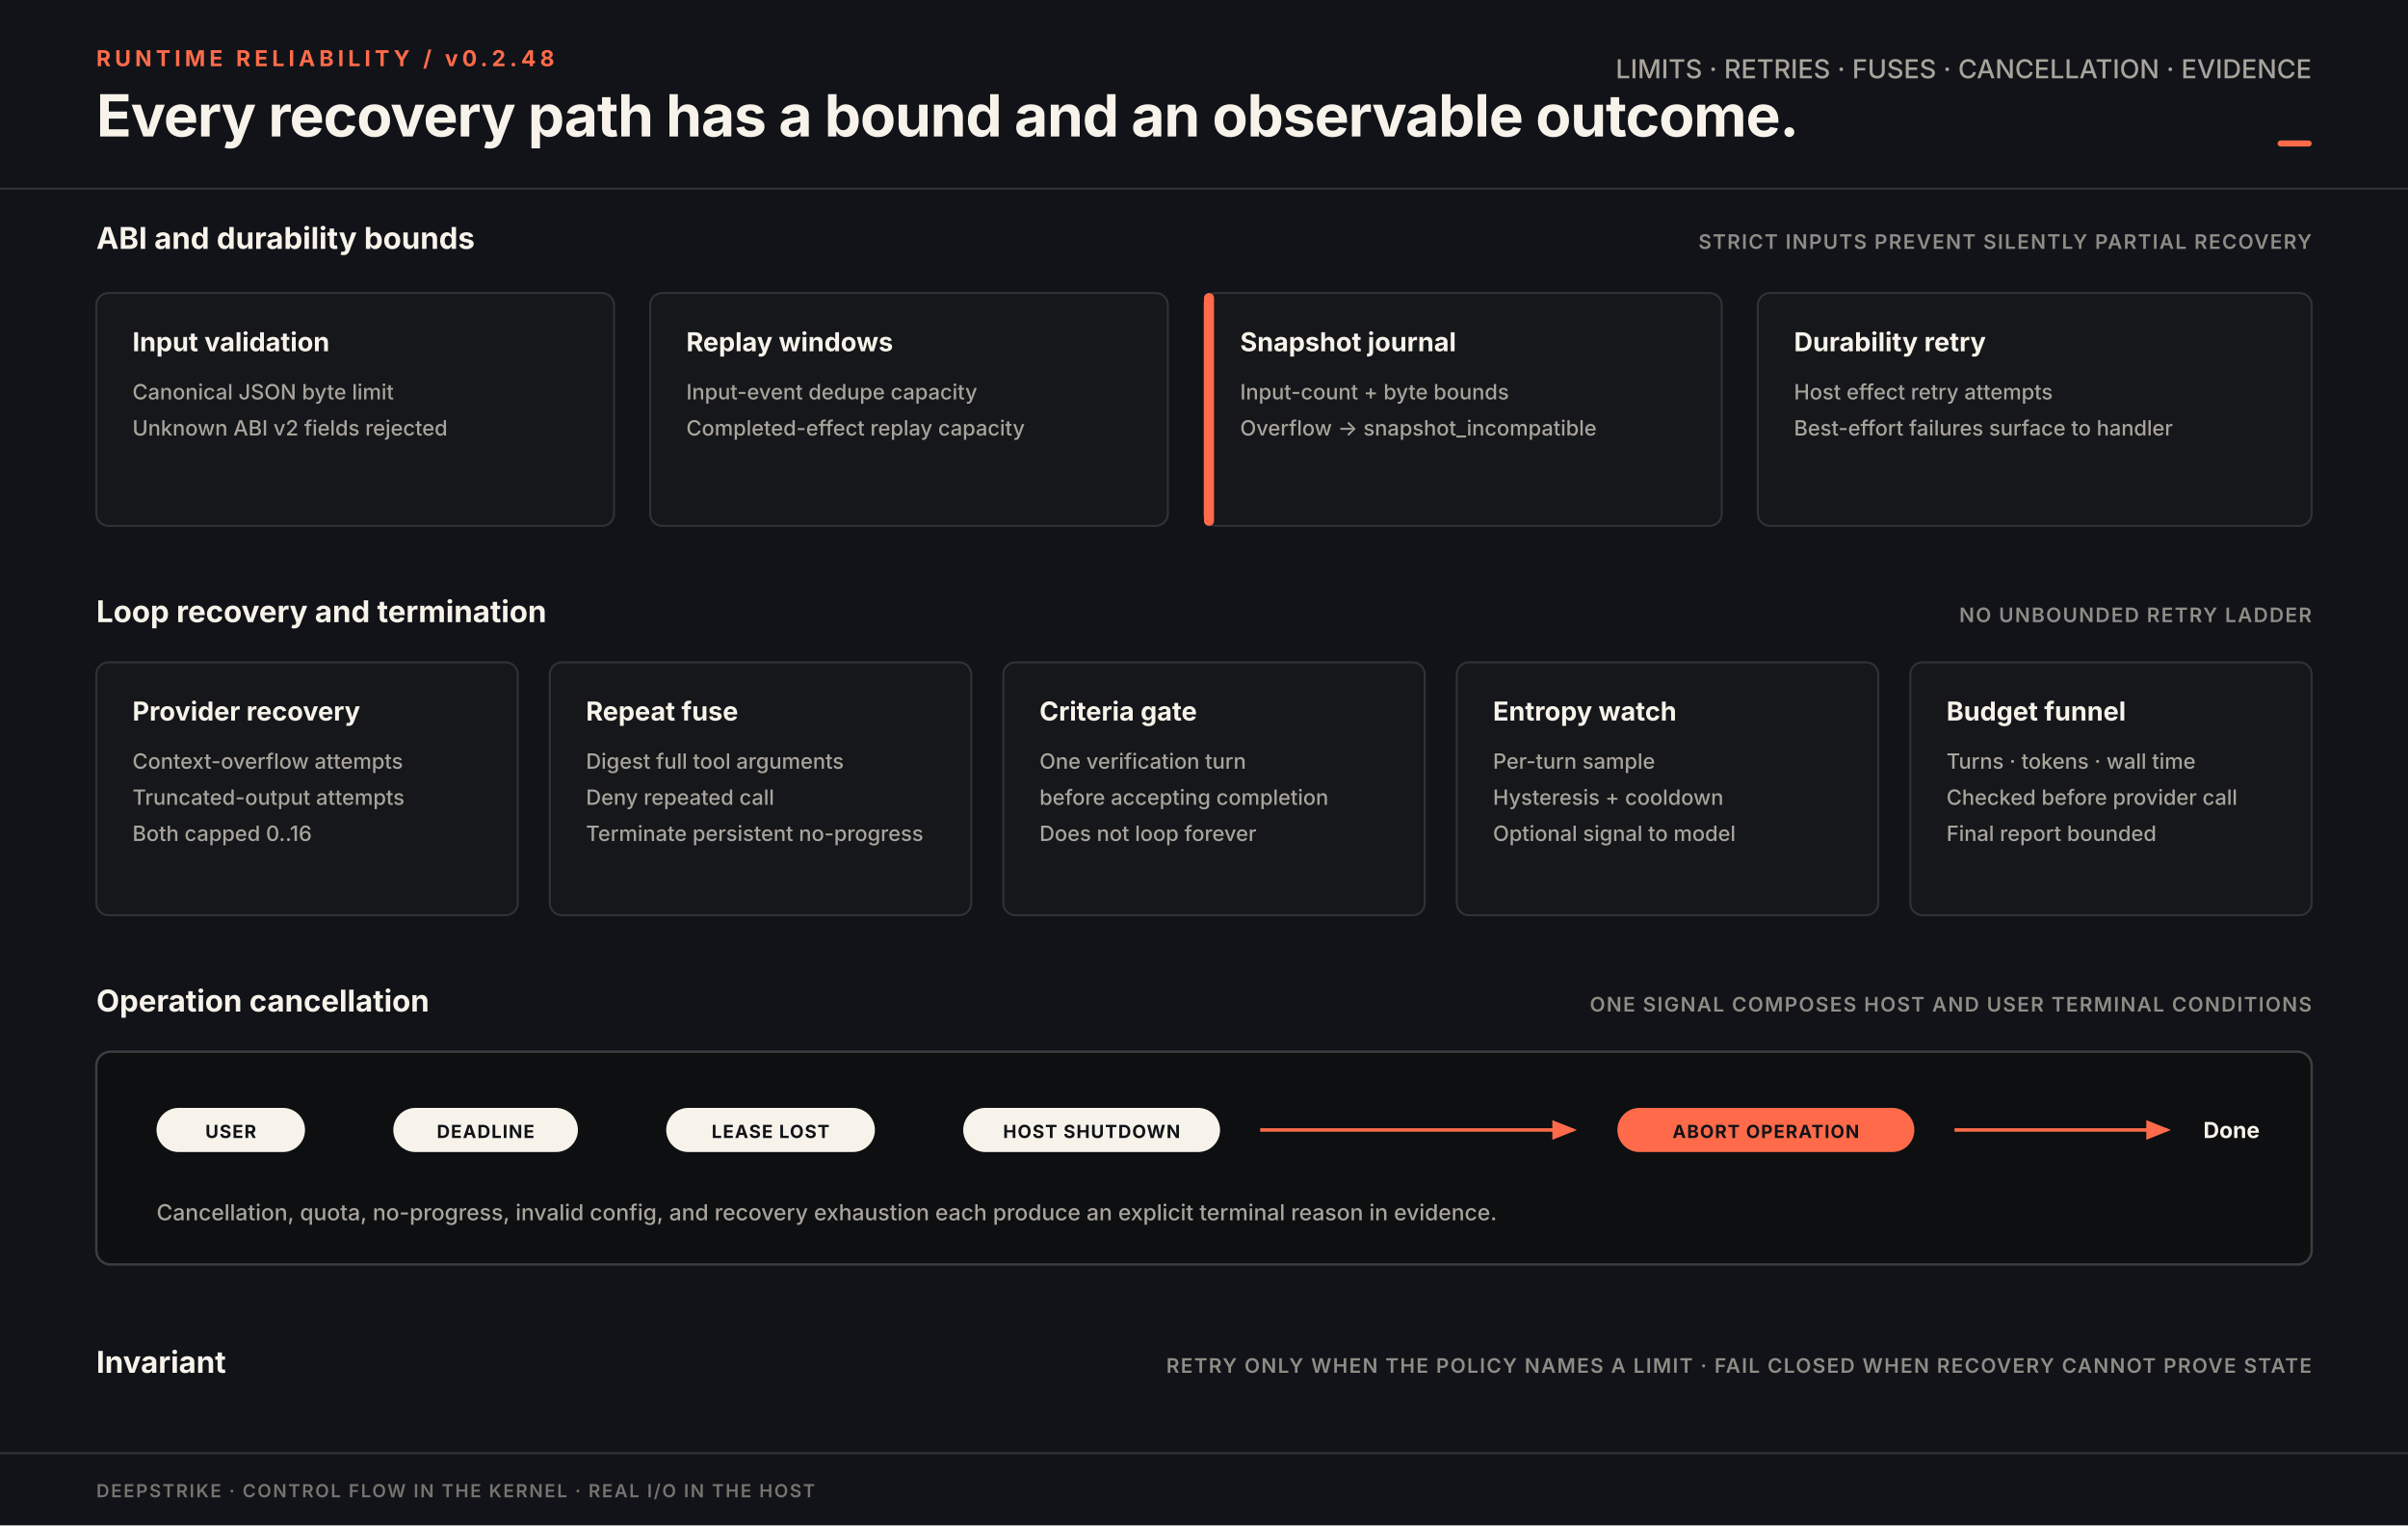
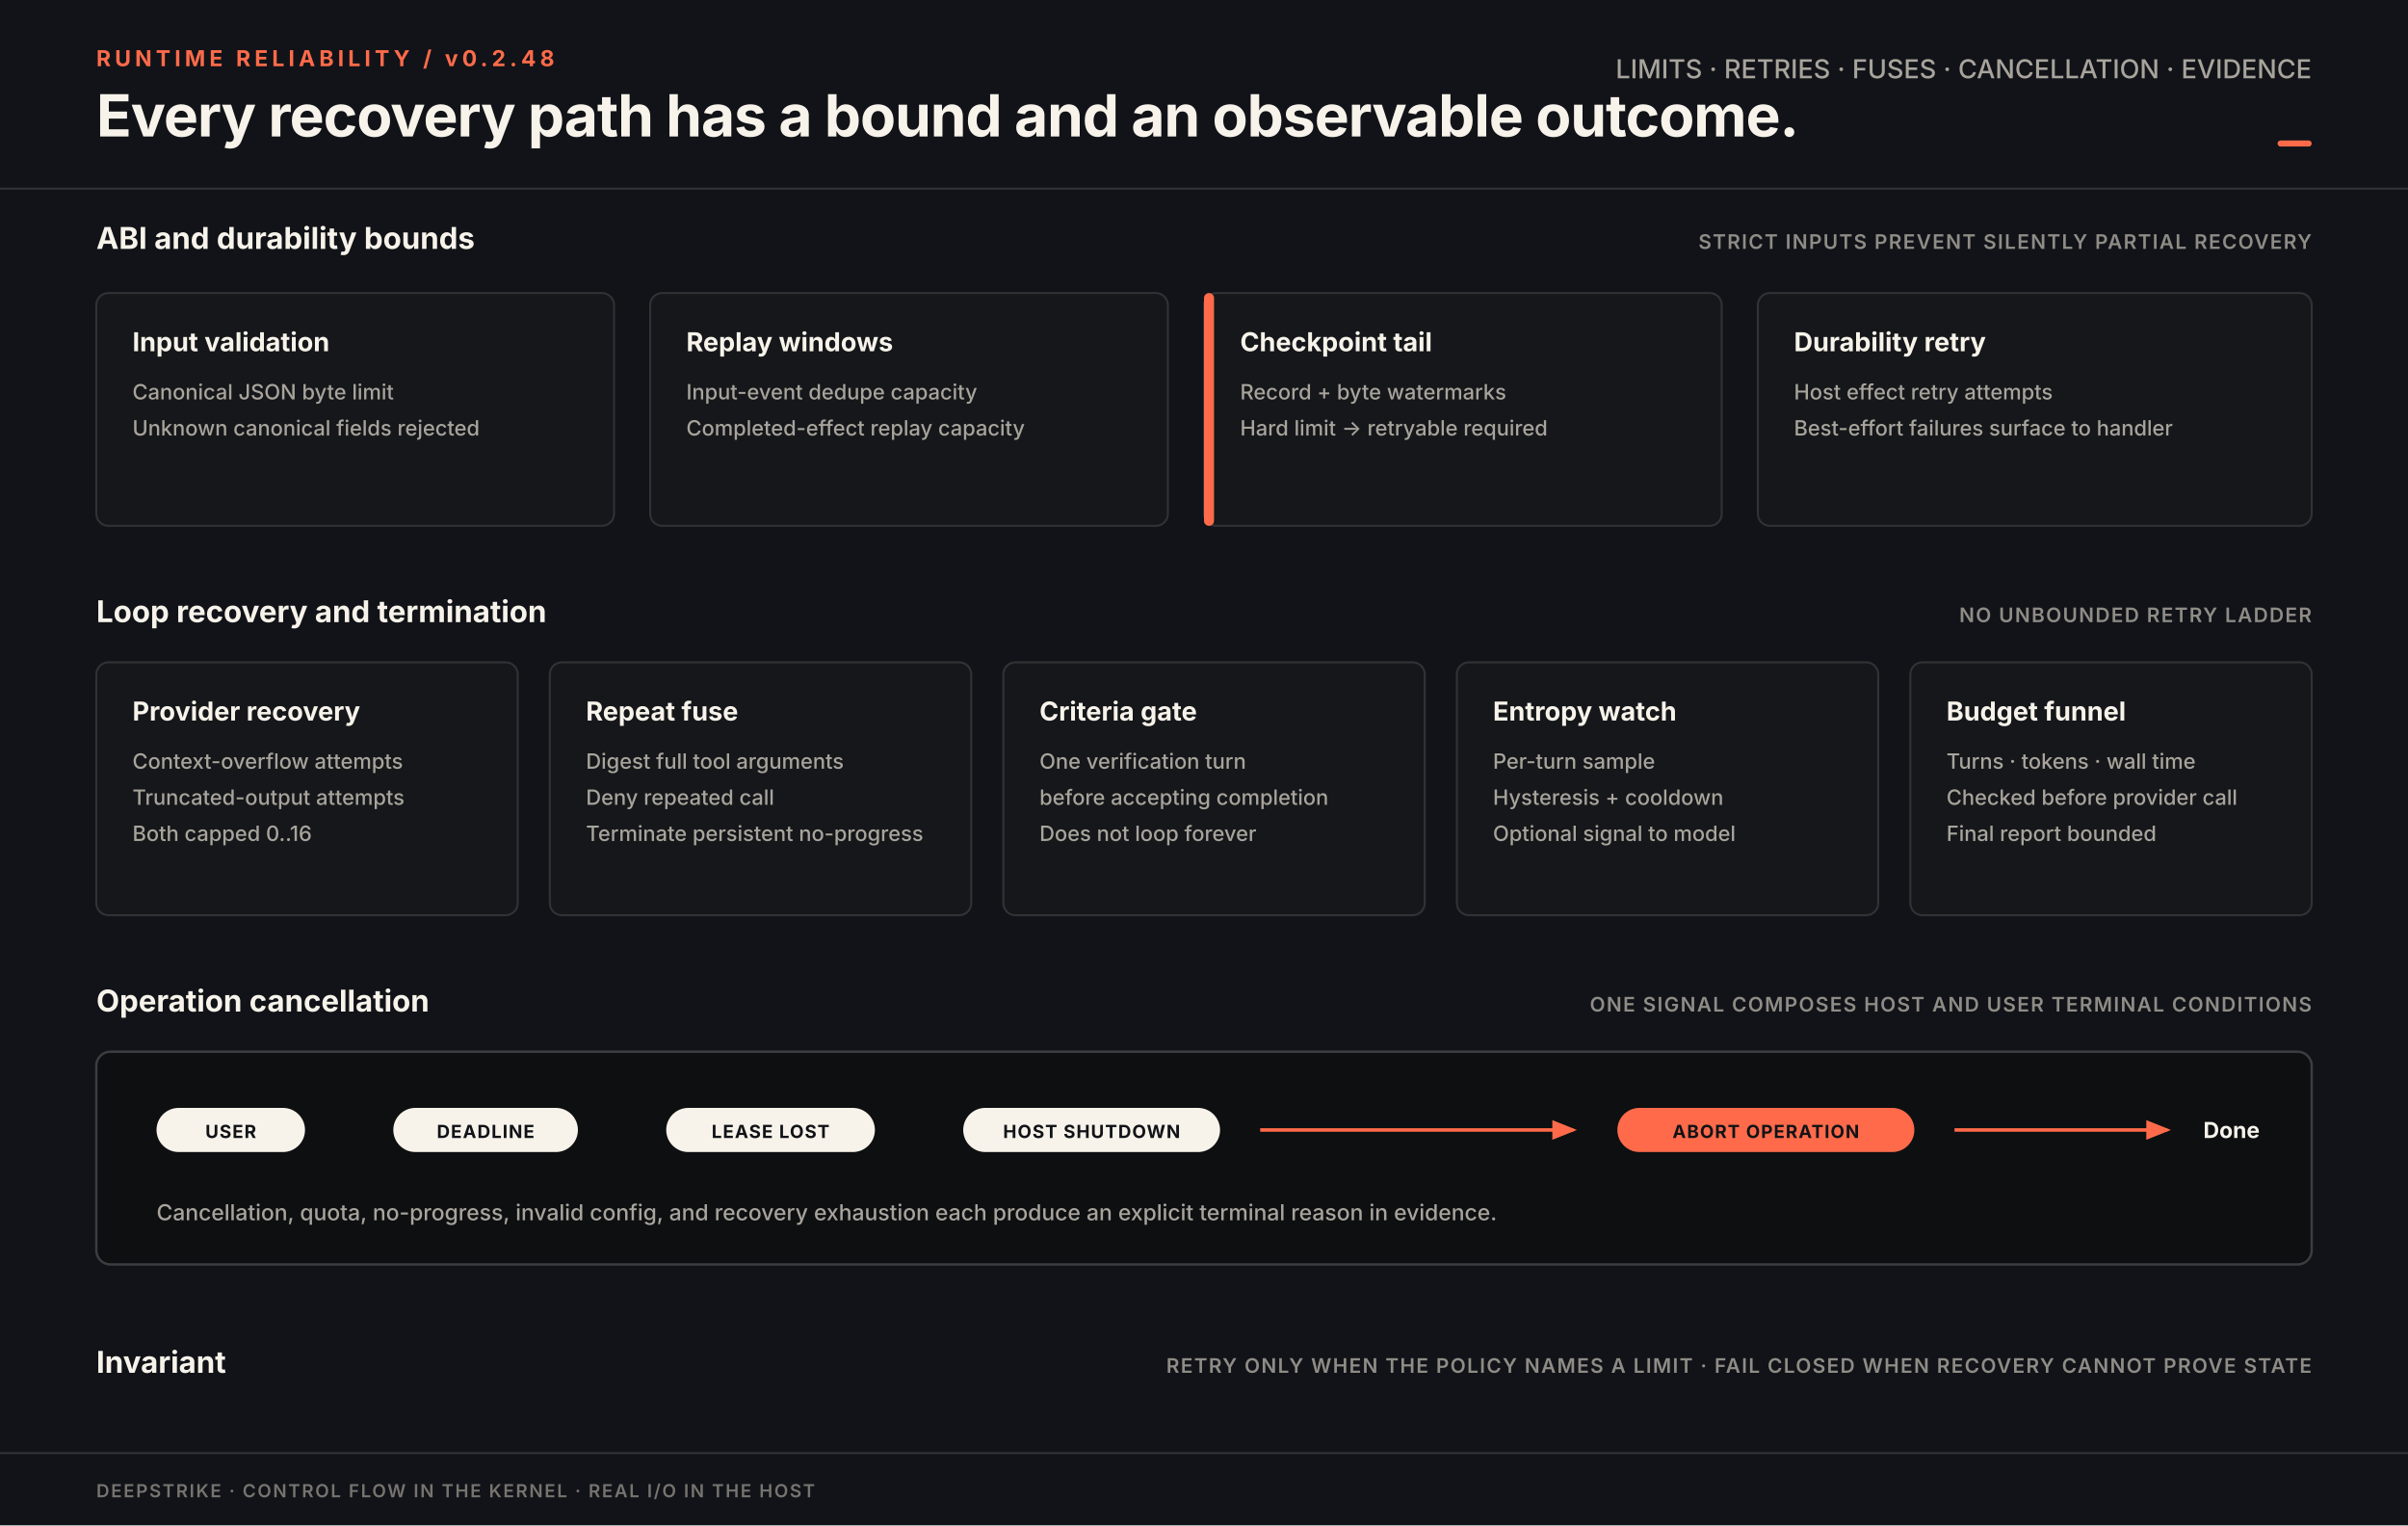
<svg xmlns="http://www.w3.org/2000/svg" viewBox="0 0 1200 760" role="img" aria-labelledby="title desc">
  <defs>
    <marker id="arrow-ivory" viewBox="0 0 10 10" refX="8.5" refY="5" markerWidth="7" markerHeight="7" orient="auto">
      <path d="M0 1 10 5 0 9Z" fill="#F7F3EA" />
    </marker>
    <marker id="arrow-coral" viewBox="0 0 10 10" refX="8.5" refY="5" markerWidth="7" markerHeight="7" orient="auto">
      <path d="M0 1 10 5 0 9Z" fill="#FF6B4A" />
    </marker>
    <style>
      text { font-family: Inter, ui-sans-serif, system-ui, -apple-system, "Segoe UI", "Noto Sans CJK SC", sans-serif; }
      .eyebrow { fill:#FF6B4A; font-size:11px; font-weight:700; letter-spacing:2px; }
      .title { fill:#F7F3EA; font-size:29px; font-weight:700; letter-spacing:-.45px; }
      .subtitle { fill:#A8A49C; font-size:13px; font-weight:450; }
      .section-title { fill:#F7F3EA; font-size:15px; font-weight:700; }
      .section-note { fill:#8F8C86; font-size:10px; font-weight:600; letter-spacing:.65px; }
      .card-title { fill:#F7F3EA; font-size:13px; font-weight:650; }
      .card-text { fill:#A8A49C; font-size:10.5px; font-weight:450; }
      .body { fill:#A8A49C; font-size:11px; font-weight:450; }
      .label { fill:#F7F3EA; font-size:11px; font-weight:650; }
      .micro { fill:#8F8C86; font-size:9.5px; font-weight:650; letter-spacing:.55px; }
      .pill-text { fill:#111318; font-size:9px; font-weight:750; letter-spacing:.5px; }
      .footer { fill:#77746F; font-size:9px; font-weight:600; letter-spacing:.8px; }
      .panel { fill:#15171A; stroke:#303236; stroke-width:1; }
      .panel-strong { fill:#191A1D; stroke:#F7F3EA; stroke-width:1.15; }
      .kernel { fill:#0D0F11; stroke:#3B3D41; stroke-width:1.2; }
      .soft { fill:#121316; stroke:#26282C; stroke-width:1; }
      .accent-fill { fill:#FF6B4A; }
      .pill.coral { fill:#FF6B4A; }
      .pill.ivory { fill:#F7F3EA; }
      .pill.muted { fill:#8F8C86; }
      .rule { fill:none; stroke:#303236; stroke-width:1; }
      .rule-coral { fill:none; stroke:#FF6B4A; stroke-width:1.2; }
      .flow { fill:none; stroke:#F7F3EA; stroke-width:1.45; marker-end:url(#arrow-ivory); }
      .flow-coral { stroke:#FF6B4A; stroke-width:1.75; marker-end:url(#arrow-coral); }
      .flow-dash { stroke-dasharray:5 5; }
    </style>
  </defs>
  <rect width="1200" height="760" fill="#111318" />
  <path d="M0 94H1200M0 724H1200" class="rule" />
  <text x="48" y="33" class="eyebrow" text-anchor="start">RUNTIME RELIABILITY / v0.2.48</text>
  <text x="48" y="68" class="title" text-anchor="start">Every recovery path has a bound and an observable outcome.</text>
  <text x="1152" y="39" class="subtitle" text-anchor="end">LIMITS · RETRIES · FUSES · CANCELLATION · EVIDENCE</text>
  <rect x="1135" y="70" width="17" height="3" rx="1.5" class="accent-fill" />
  <text x="48" y="124" class="section-title" text-anchor="start">ABI and durability bounds</text>
  <text x="1152" y="124" class="section-note" text-anchor="end">STRICT INPUTS PREVENT SILENTLY PARTIAL RECOVERY</text>
  <g>
    <rect x="48" y="146" width="258" height="116" rx="6" class="panel" />
    <text x="66" y="175" class="card-title" text-anchor="start">Input validation</text>
    <text x="66" y="199" class="card-text" text-anchor="start">Canonical JSON byte limit</text>
-     <text x="66" y="217" class="card-text" text-anchor="start">Unknown ABI v2 fields rejected</text>
+     <text x="66" y="217" class="card-text" text-anchor="start">Unknown canonical fields rejected</text>
  </g>
  <g>
    <rect x="324" y="146" width="258" height="116" rx="6" class="panel" />
    <text x="342" y="175" class="card-title" text-anchor="start">Replay windows</text>
    <text x="342" y="199" class="card-text" text-anchor="start">Input-event dedupe capacity</text>
    <text x="342" y="217" class="card-text" text-anchor="start">Completed-effect replay capacity</text>
  </g>
  <g>
    <rect x="600" y="146" width="258" height="116" rx="6" class="panel" />
    <rect x="600" y="146" width="5" height="116" rx="2.5" class="accent-fill" />
-     <text x="618" y="175" class="card-title" text-anchor="start">Snapshot journal</text>
-     <text x="618" y="199" class="card-text" text-anchor="start">Input-count + byte bounds</text>
-     <text x="618" y="217" class="card-text" text-anchor="start">Overflow → snapshot_incompatible</text>
+     <text x="618" y="175" class="card-title" text-anchor="start">Checkpoint tail</text>
+     <text x="618" y="199" class="card-text" text-anchor="start">Record + byte watermarks</text>
+     <text x="618" y="217" class="card-text" text-anchor="start">Hard limit → retryable required</text>
  </g>
  <g>
    <rect x="876" y="146" width="276" height="116" rx="6" class="panel" />
    <text x="894" y="175" class="card-title" text-anchor="start">Durability retry</text>
    <text x="894" y="199" class="card-text" text-anchor="start">Host effect retry attempts</text>
    <text x="894" y="217" class="card-text" text-anchor="start">Best-effort failures surface to handler</text>
  </g>
  <text x="48" y="310" class="section-title" text-anchor="start">Loop recovery and termination</text>
  <text x="1152" y="310" class="section-note" text-anchor="end">NO UNBOUNDED RETRY LADDER</text>
  <g>
    <rect x="48" y="330" width="210" height="126" rx="6" class="panel" />
    <text x="66" y="359" class="card-title" text-anchor="start">Provider recovery</text>
    <text x="66" y="383" class="card-text" text-anchor="start">Context-overflow attempts</text>
    <text x="66" y="401" class="card-text" text-anchor="start">Truncated-output attempts</text>
    <text x="66" y="419" class="card-text" text-anchor="start">Both capped 0..16</text>
  </g>
  <g>
    <rect x="274" y="330" width="210" height="126" rx="6" class="panel" />
    <text x="292" y="359" class="card-title" text-anchor="start">Repeat fuse</text>
    <text x="292" y="383" class="card-text" text-anchor="start">Digest full tool arguments</text>
    <text x="292" y="401" class="card-text" text-anchor="start">Deny repeated call</text>
    <text x="292" y="419" class="card-text" text-anchor="start">Terminate persistent no-progress</text>
  </g>
  <g>
    <rect x="500" y="330" width="210" height="126" rx="6" class="panel" />
    <text x="518" y="359" class="card-title" text-anchor="start">Criteria gate</text>
    <text x="518" y="383" class="card-text" text-anchor="start">One verification turn</text>
    <text x="518" y="401" class="card-text" text-anchor="start">before accepting completion</text>
    <text x="518" y="419" class="card-text" text-anchor="start">Does not loop forever</text>
  </g>
  <g>
    <rect x="726" y="330" width="210" height="126" rx="6" class="panel" />
    <text x="744" y="359" class="card-title" text-anchor="start">Entropy watch</text>
    <text x="744" y="383" class="card-text" text-anchor="start">Per-turn sample</text>
    <text x="744" y="401" class="card-text" text-anchor="start">Hysteresis + cooldown</text>
    <text x="744" y="419" class="card-text" text-anchor="start">Optional signal to model</text>
  </g>
  <g>
    <rect x="952" y="330" width="200" height="126" rx="6" class="panel" />
    <text x="970" y="359" class="card-title" text-anchor="start">Budget funnel</text>
    <text x="970" y="383" class="card-text" text-anchor="start">Turns · tokens · wall time</text>
    <text x="970" y="401" class="card-text" text-anchor="start">Checked before provider call</text>
    <text x="970" y="419" class="card-text" text-anchor="start">Final report bounded</text>
  </g>
  <text x="48" y="504" class="section-title" text-anchor="start">Operation cancellation</text>
  <text x="1152" y="504" class="section-note" text-anchor="end">ONE SIGNAL COMPOSES HOST AND USER TERMINAL CONDITIONS</text>
  <rect x="48" y="524" width="1104" height="106" rx="7" class="kernel" />
  <rect x="78" y="552" width="74" height="22" rx="11" class="pill ivory" />
  <text x="115" y="567" class="pill-text" text-anchor="middle">USER</text>
  <rect x="196" y="552" width="92" height="22" rx="11" class="pill ivory" />
  <text x="242" y="567" class="pill-text" text-anchor="middle">DEADLINE</text>
  <rect x="332" y="552" width="104" height="22" rx="11" class="pill ivory" />
  <text x="384" y="567" class="pill-text" text-anchor="middle">LEASE LOST</text>
  <rect x="480" y="552" width="128" height="22" rx="11" class="pill ivory" />
  <text x="544" y="567" class="pill-text" text-anchor="middle">HOST SHUTDOWN</text>
  <path d="M628 563H784" class="flow flow-coral" />
  <rect x="806" y="552" width="148" height="22" rx="11" class="pill coral" />
  <text x="880" y="567" class="pill-text" text-anchor="middle">ABORT OPERATION</text>
  <path d="M974 563H1080" class="flow flow-coral" />
  <text x="1098" y="567" class="label" text-anchor="start">Done</text>
  <text x="78" y="608" class="body" text-anchor="start">Cancellation, quota, no-progress, invalid config, and recovery exhaustion each produce an explicit terminal reason in evidence.</text>
  <text x="48" y="684" class="section-title" text-anchor="start">Invariant</text>
  <text x="1152" y="684" class="section-note" text-anchor="end">RETRY ONLY WHEN THE POLICY NAMES A LIMIT · FAIL CLOSED WHEN RECOVERY CANNOT PROVE STATE</text>
  <text x="48" y="746" class="footer" text-anchor="start">DEEPSTRIKE · CONTROL FLOW IN THE KERNEL · REAL I/O IN THE HOST</text>
</svg>
